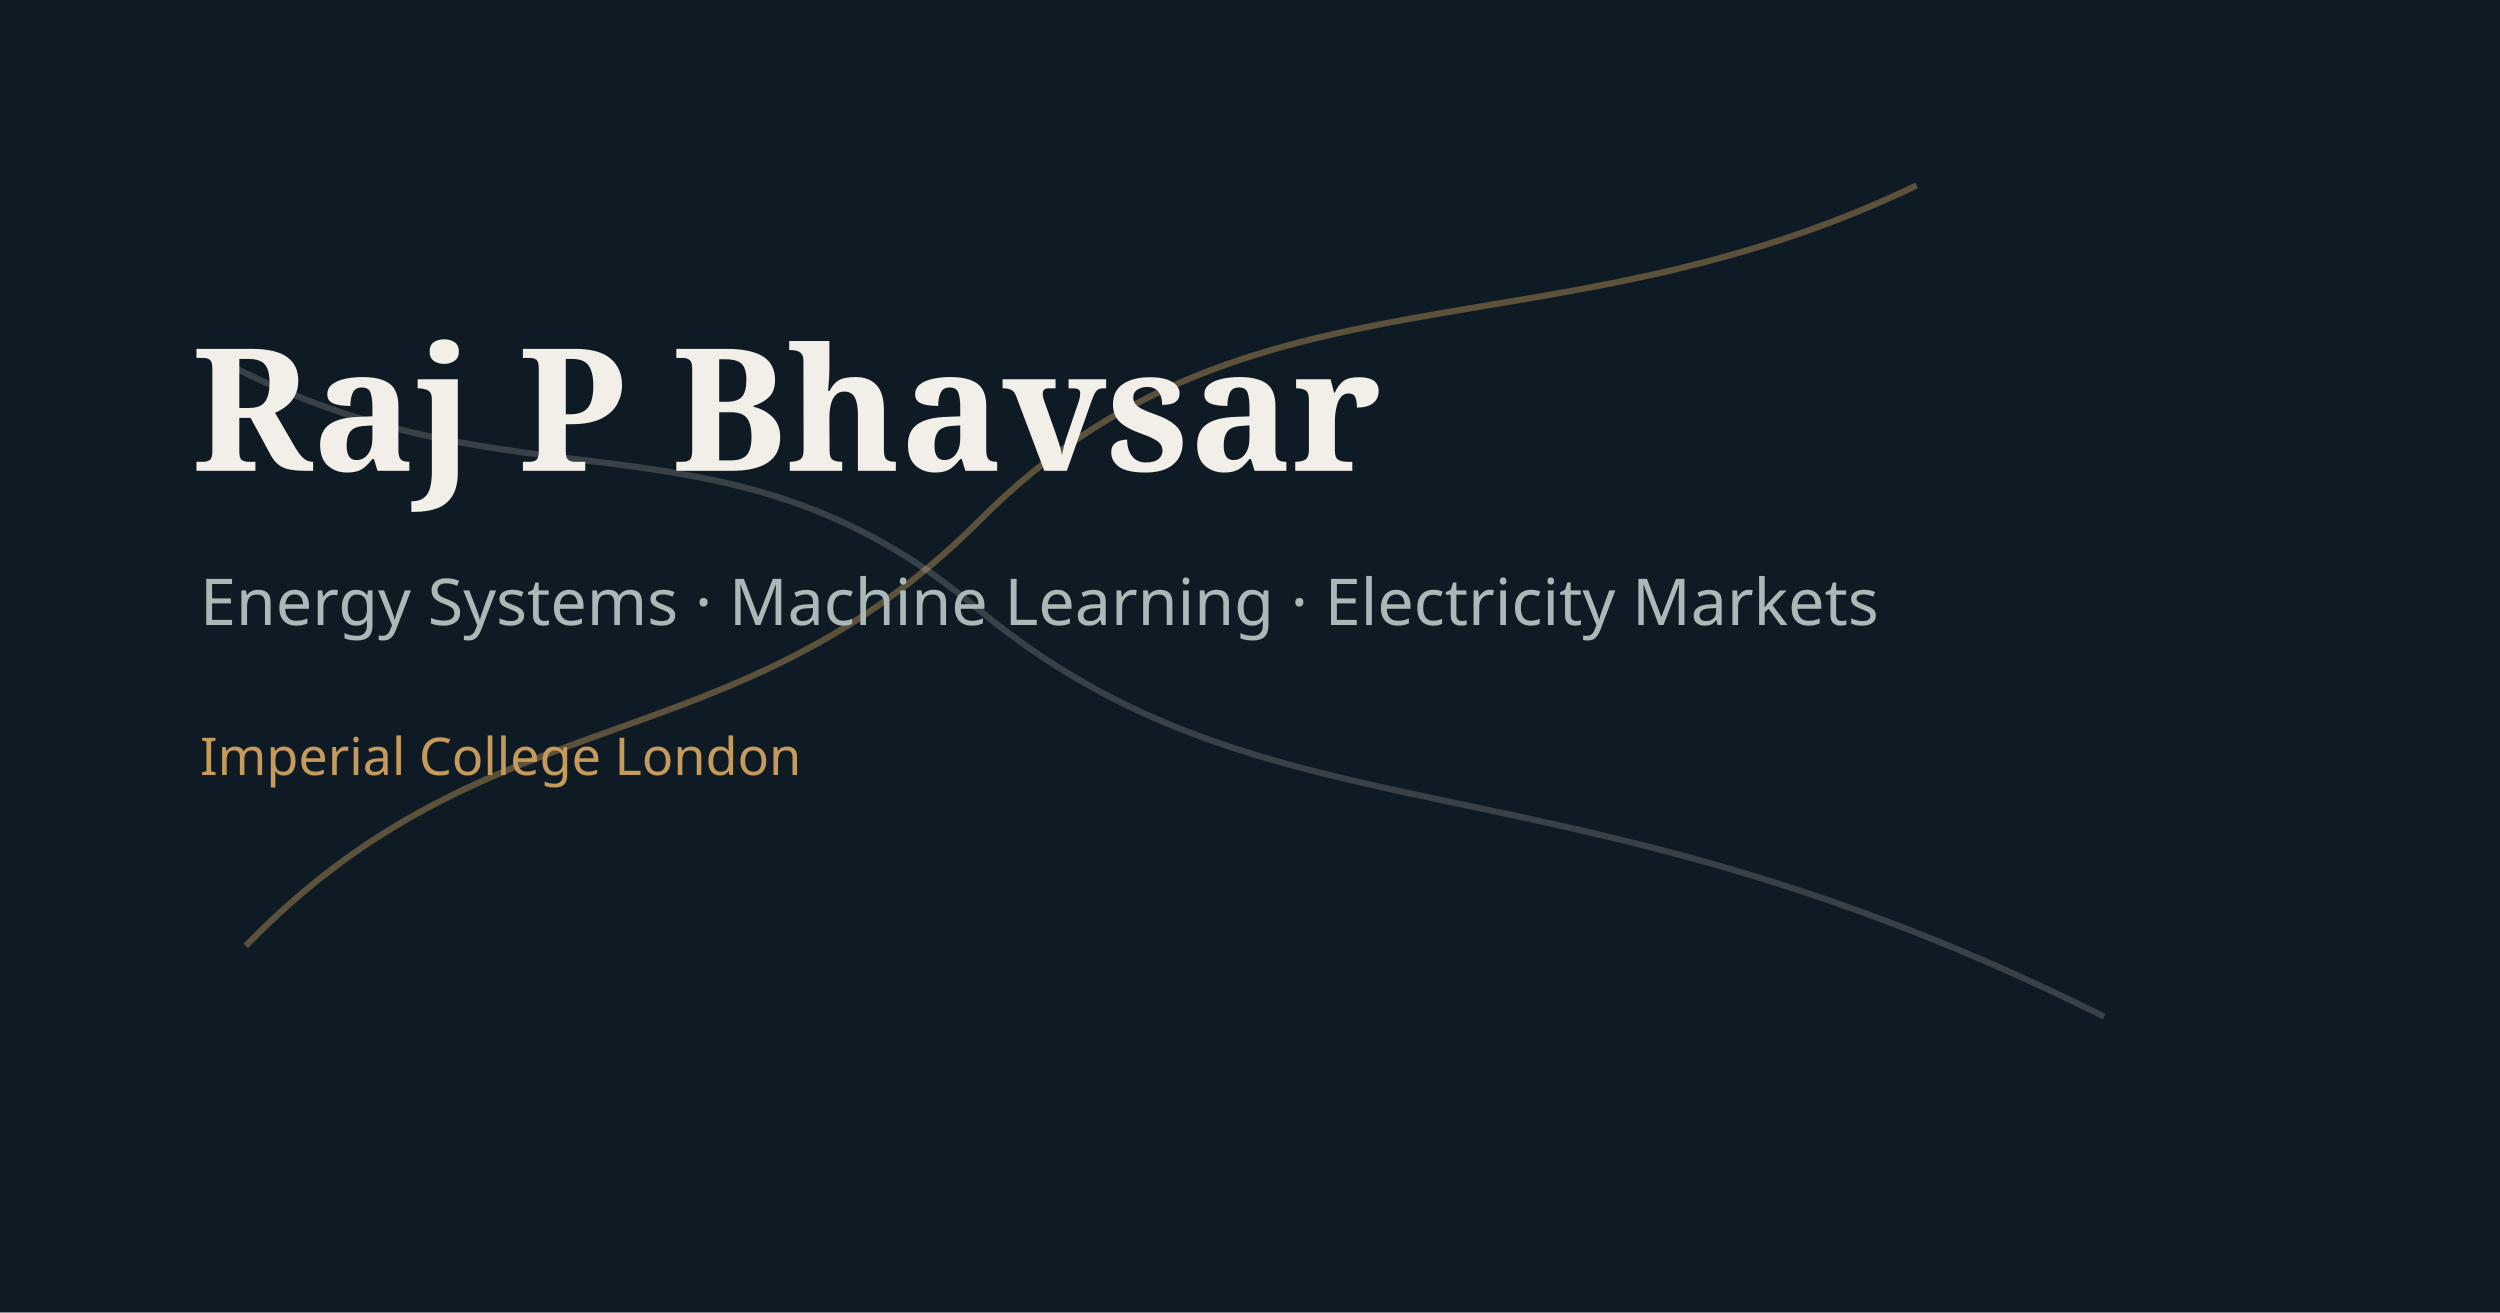
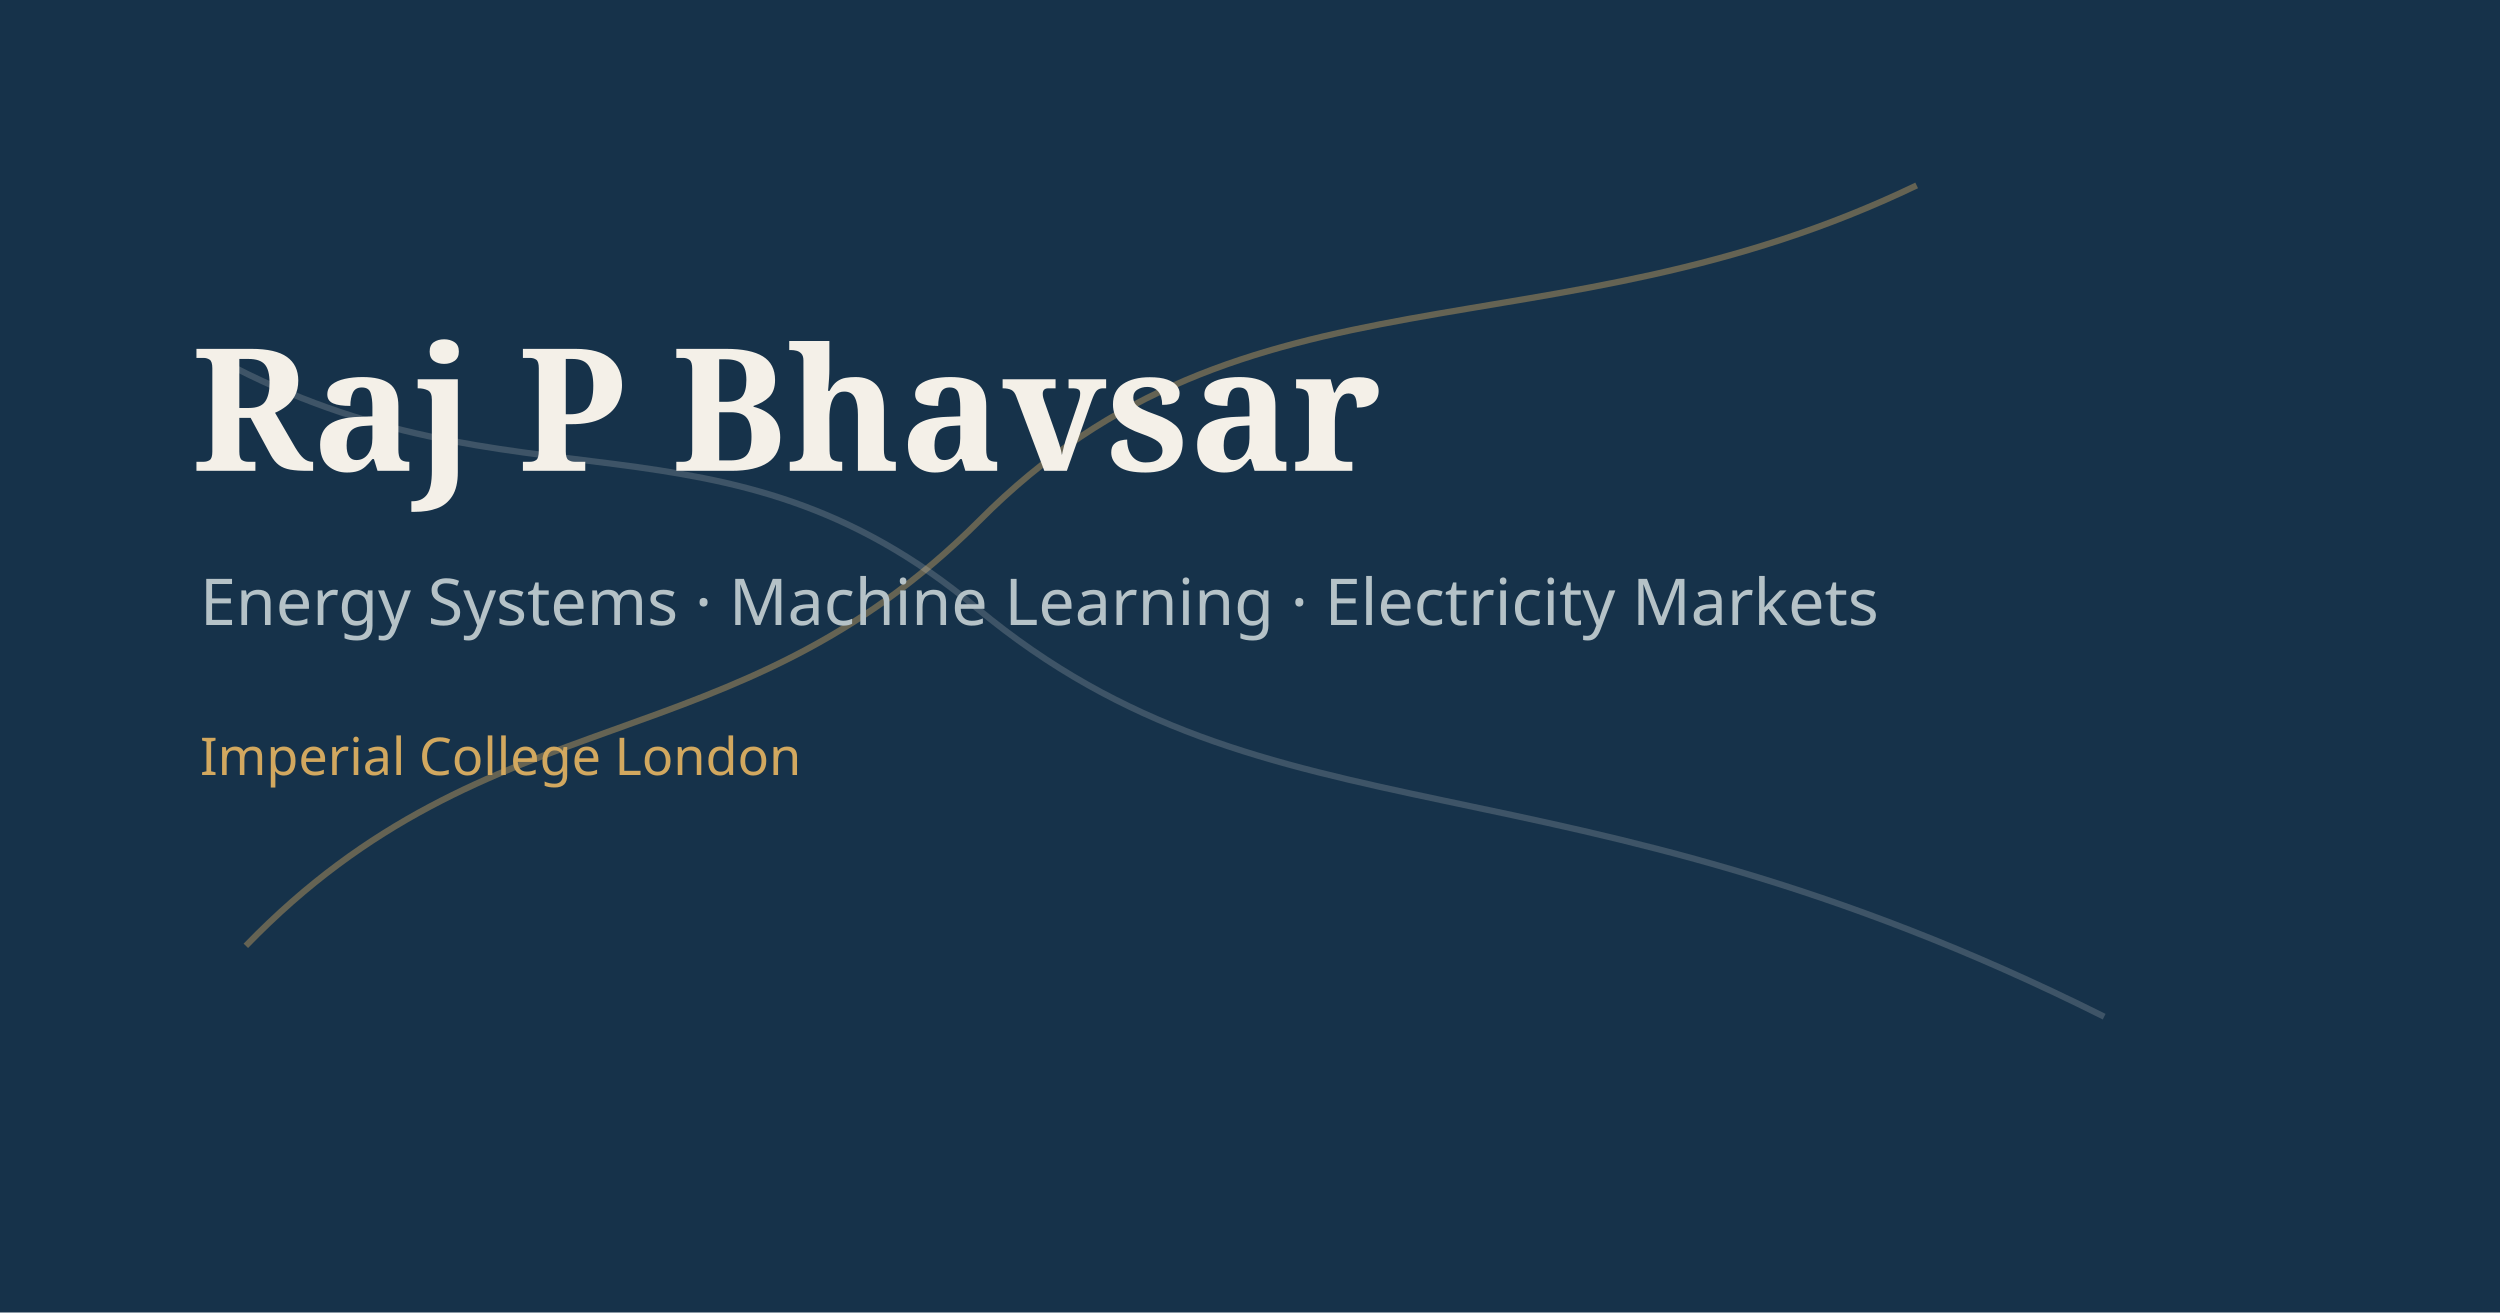
<svg xmlns="http://www.w3.org/2000/svg" width="1200" height="630" viewBox="0 0 1200 630" role="img" aria-labelledby="title desc">
-   <rect width="1200" height="630" fill="#0F1B24" />
-   <path d="M118 454C236 332 352 368 470 250C598 121 743 174 920 89" fill="none" stroke="#C69A5B" stroke-width="3" opacity="0.42" />
-   <path d="M106 173C248 249 347 190 469 292C610 409 746 356 1010 488" fill="none" stroke="#F2EFE8" stroke-width="3" opacity="0.18" />
-   <text x="92" y="226" fill="#F2EFE8" font-family="Georgia,serif" font-size="82" font-weight="600">Raj P Bhavsar</text>
-   <text x="96" y="300" fill="#AAB8B8" font-family="Aptos,Segoe UI,sans-serif" font-size="31">Energy Systems · Machine Learning · Electricity Markets</text>
-   <text x="96" y="372" fill="#C69A5B" font-family="Aptos,Segoe UI,sans-serif" font-size="25">Imperial College London</text>
+   <rect width="1200" height="630" fill="#16324A" />
+   <path d="M118 454C236 332 352 368 470 250C598 121 743 174 920 89" fill="none" stroke="#D2A85F" stroke-width="3" opacity="0.42" />
+   <path d="M106 173C248 249 347 190 469 292C610 409 746 356 1010 488" fill="none" stroke="#F4F0E8" stroke-width="3" opacity="0.18" />
+   <text x="92" y="226" fill="#F4F0E8" font-family="Georgia,serif" font-size="82" font-weight="600">Raj P Bhavsar</text>
+   <text x="96" y="300" fill="#B5C2C7" font-family="Aptos,Segoe UI,sans-serif" font-size="31">Energy Systems · Machine Learning · Electricity Markets</text>
+   <text x="96" y="372" fill="#D2A85F" font-family="Aptos,Segoe UI,sans-serif" font-size="25">Imperial College London</text>
</svg>
